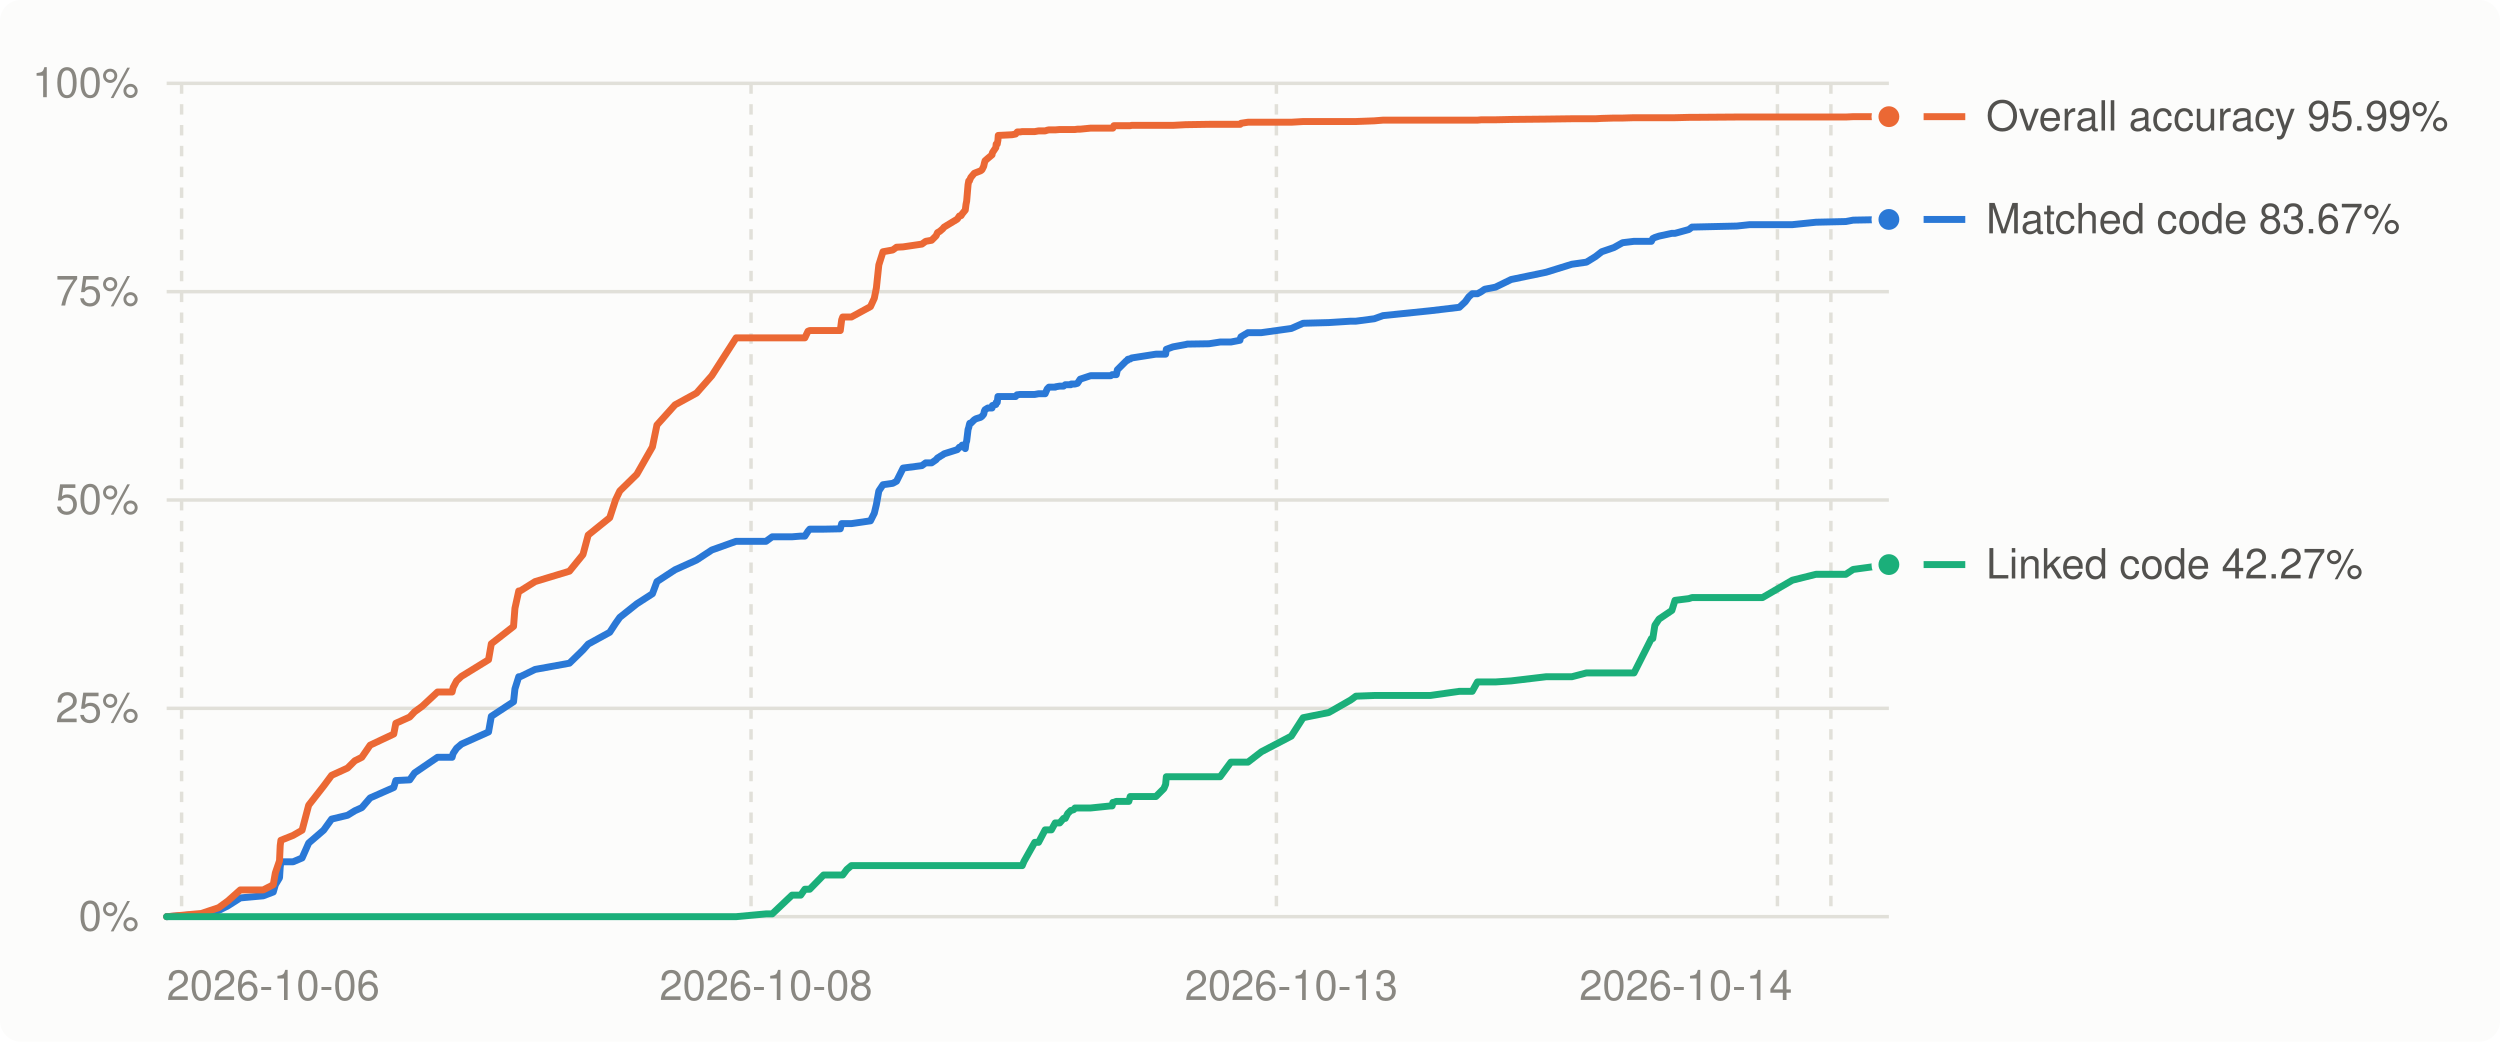
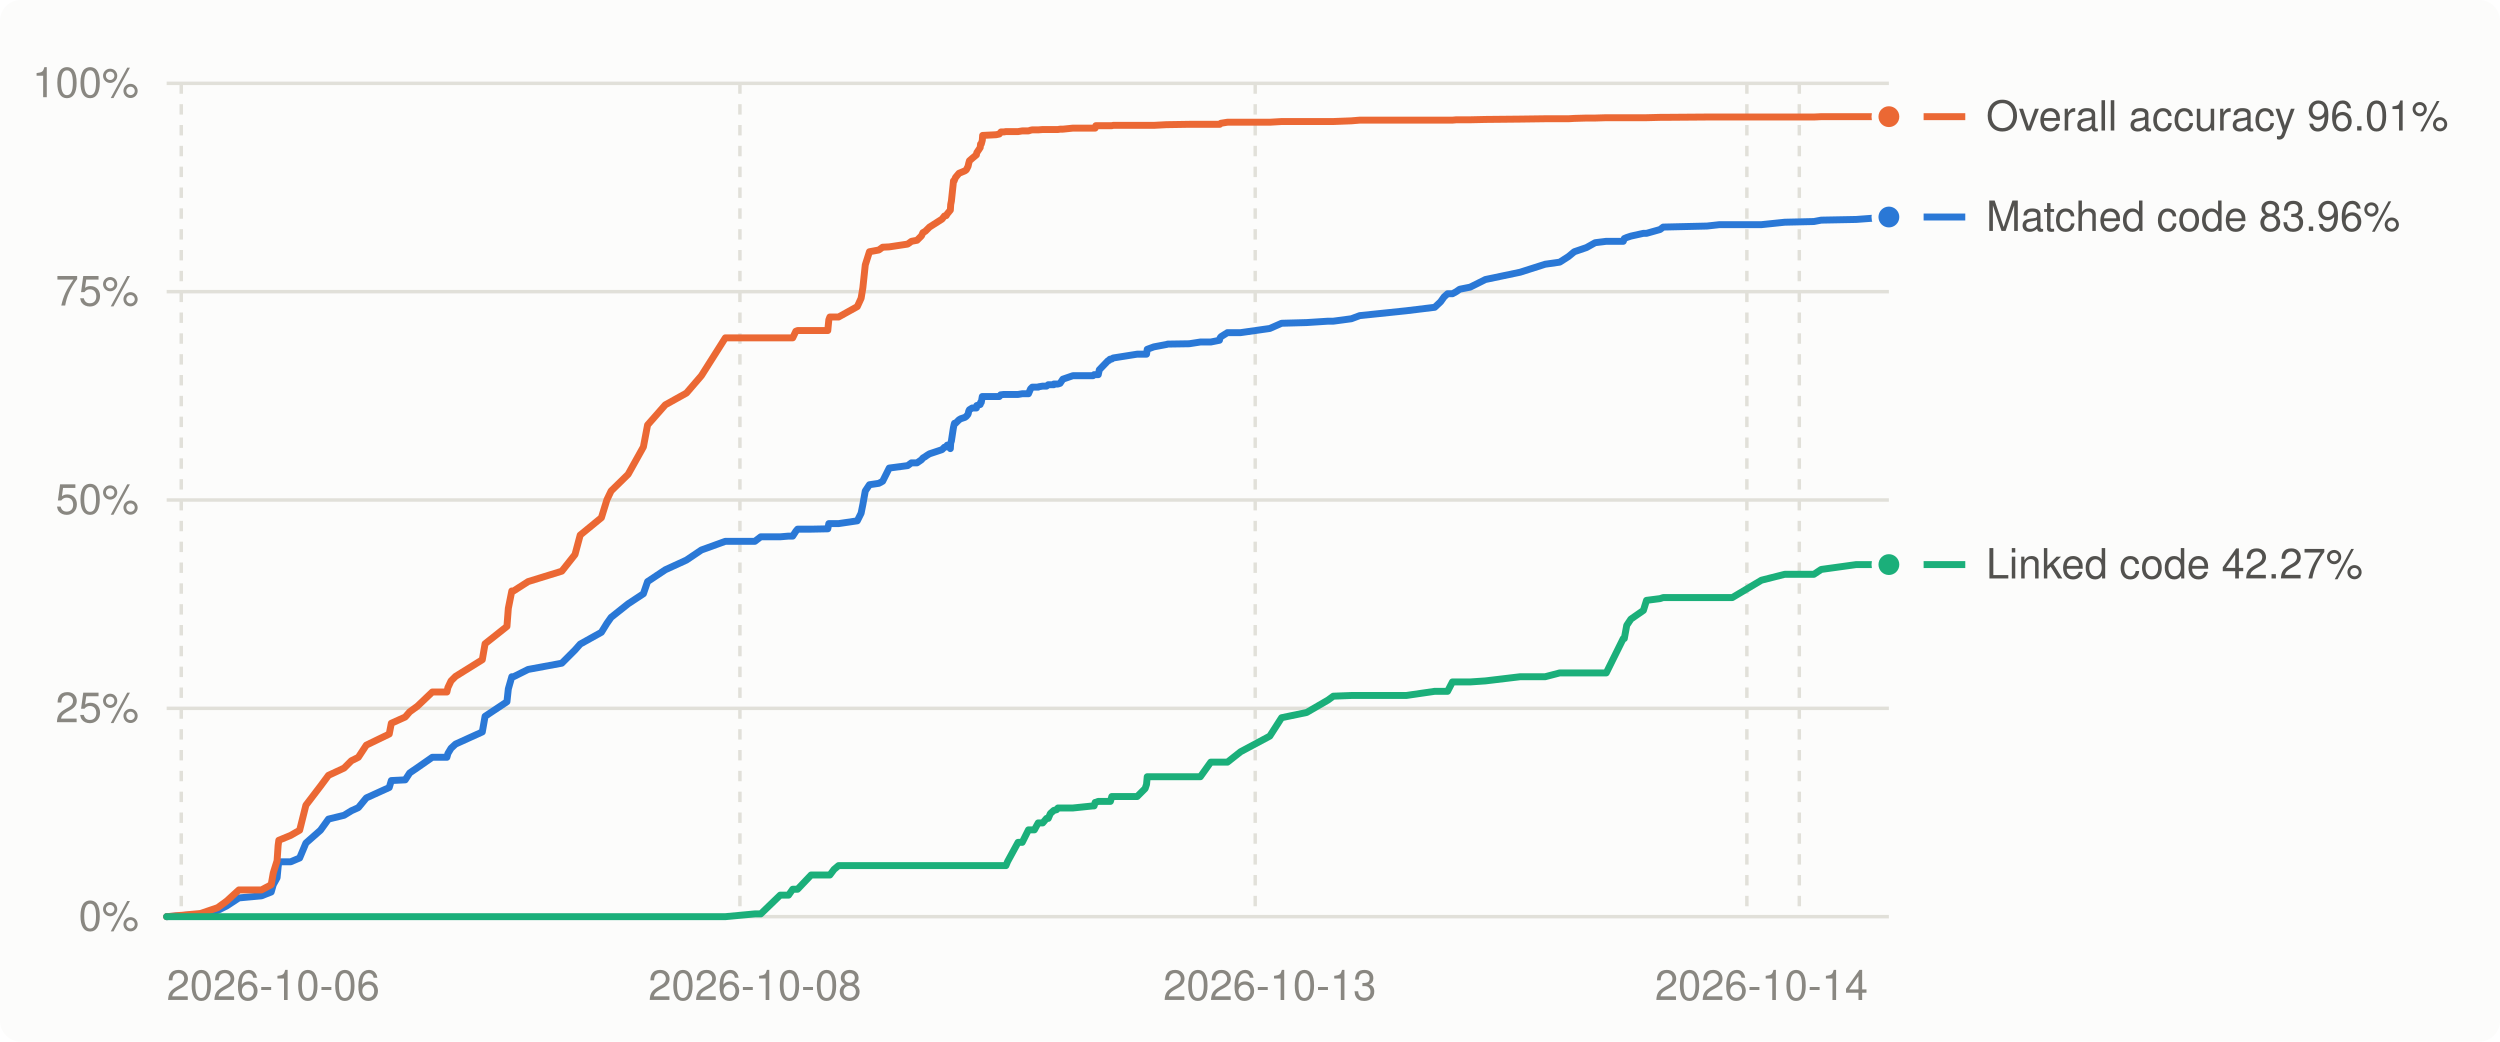
<svg xmlns="http://www.w3.org/2000/svg" viewBox="0 0 720 300" width="720" height="300" role="img" aria-label="Decompilation progress over time">
  <style>
.bg{fill:#fcfcfb}.grid{stroke:#e1e0d9}.muted{fill:#898781}.lbl{fill:#52514e}.ln0{stroke:#2a78d6}.dot0{fill:#2a78d6;stroke:#fcfcfb}.ln1{stroke:#eb6834}.dot1{fill:#eb6834;stroke:#fcfcfb}.ln2{stroke:#1baf7a}.dot2{fill:#1baf7a;stroke:#fcfcfb}
@media (prefers-color-scheme: dark){.bg{fill:#1a1a19}.grid{stroke:#2c2c2a}.muted{fill:#898781}.lbl{fill:#c3c2b7}.ln0{stroke:#3987e5}.dot0{fill:#3987e5;stroke:#1a1a19}.ln1{stroke:#d95926}.dot1{fill:#d95926;stroke:#1a1a19}.ln2{stroke:#199e70}.dot2{fill:#199e70;stroke:#1a1a19}}
text{font:12px -apple-system,BlinkMacSystemFont,'Segoe UI',Helvetica,Arial,sans-serif}
</style>
  <rect class="bg" width="720" height="300" rx="6" />
  <line x1="48" x2="544" y1="264.0" y2="264.0" class="grid" stroke-width="1" />
  <text x="40" y="268.0" class="muted" text-anchor="end">0%</text>
  <line x1="48" x2="544" y1="204.0" y2="204.0" class="grid" stroke-width="1" />
  <text x="40" y="208.0" class="muted" text-anchor="end">25%</text>
  <line x1="48" x2="544" y1="144.0" y2="144.0" class="grid" stroke-width="1" />
  <text x="40" y="148.0" class="muted" text-anchor="end">50%</text>
  <line x1="48" x2="544" y1="84.0" y2="84.0" class="grid" stroke-width="1" />
  <text x="40" y="88.0" class="muted" text-anchor="end">75%</text>
  <line x1="48" x2="544" y1="24.0" y2="24.0" class="grid" stroke-width="1" />
  <text x="40" y="28.0" class="muted" text-anchor="end">100%</text>
-   <line x1="52.3" x2="52.3" y1="24" y2="264" class="grid" stroke-width="1" stroke-dasharray="3 3" />
-   <line x1="216.3" x2="216.3" y1="24" y2="264" class="grid" stroke-width="1" stroke-dasharray="3 3" />
-   <line x1="367.6" x2="367.6" y1="24" y2="264" class="grid" stroke-width="1" stroke-dasharray="3 3" />
-   <line x1="511.9" x2="511.9" y1="24" y2="264" class="grid" stroke-width="1" stroke-dasharray="3 3" />
-   <line x1="527.3" x2="527.3" y1="24" y2="264" class="grid" stroke-width="1" stroke-dasharray="3 3" />
+   <line x1="52.2" x2="52.2" y1="24" y2="264" class="grid" stroke-width="1" stroke-dasharray="3 3" />
+   <line x1="213.1" x2="213.1" y1="24" y2="264" class="grid" stroke-width="1" stroke-dasharray="3 3" />
+   <line x1="361.5" x2="361.5" y1="24" y2="264" class="grid" stroke-width="1" stroke-dasharray="3 3" />
+   <line x1="503.1" x2="503.1" y1="24" y2="264" class="grid" stroke-width="1" stroke-dasharray="3 3" />
+   <line x1="518.2" x2="518.2" y1="24" y2="264" class="grid" stroke-width="1" stroke-dasharray="3 3" />
  <text class="muted" x="48.0" y="288" text-anchor="start">2026-10-06</text>
-   <text class="muted" x="220.6" y="288" text-anchor="middle">2026-10-08</text>
-   <text class="muted" x="371.9" y="288" text-anchor="middle">2026-10-13</text>
-   <text class="muted" x="516.2" y="288" text-anchor="end">2026-10-14</text>
-   <polyline points="48.0,264.0 56.6,263.4 57.9,263.3 63.0,262.2 65.6,260.9 69.2,258.6 75.8,258.0 78.7,256.9 79.3,254.8 80.5,252.8 80.7,249.7 80.9,248.2 84.4,248.2 87.0,247.1 88.9,242.8 93.2,239.1 95.5,235.9 100.1,234.8 102.2,233.5 104.2,232.6 106.6,229.8 113.4,226.8 114.0,224.8 118.0,224.6 119.4,222.6 121.6,221.1 126.0,218.1 130.2,218.1 130.5,217.0 131.5,215.5 132.9,214.3 140.7,210.8 141.5,206.3 147.9,202.1 148.3,198.4 149.4,194.9 149.8,194.9 154.1,192.8 164.0,191.0 167.9,187.2 169.4,185.5 175.6,182.1 177.3,179.5 178.5,177.8 183.4,173.9 187.9,171.0 189.2,167.5 194.4,164.1 200.6,161.3 205.0,158.4 212.0,155.9 220.6,155.9 222.4,154.6 228.1,154.6 230.6,154.4 231.8,154.4 232.7,153.0 233.2,152.4 237.2,152.4 242.0,152.3 242.4,150.8 242.7,150.8 243.9,150.8 245.2,150.8 250.7,150.0 251.8,147.8 252.4,145.3 253.1,141.4 254.3,139.6 257.1,139.2 258.2,138.6 260.1,134.8 265.5,134.1 266.6,133.3 268.3,133.3 269.6,132.4 270.0,131.9 270.7,131.5 270.8,131.4 271.5,131.0 271.9,130.7 275.7,129.5 276.3,128.8 276.8,128.7 277.1,128.2 278.0,129.2 278.2,127.6 278.4,127.0 278.8,123.7 279.0,123.1 279.2,122.2 279.3,121.9 279.6,121.9 280.6,120.9 281.1,120.6 282.4,120.2 282.8,119.9 283.3,119.3 283.5,118.4 283.7,118.0 284.5,117.5 285.7,117.5 285.8,116.8 286.8,116.5 286.9,115.9 287.2,115.9 287.4,114.2 287.5,114.2 289.6,114.2 291.5,114.2 292.5,114.2 292.9,113.7 293.0,113.7 293.8,113.6 294.4,113.6 294.9,113.6 298.0,113.6 299.1,113.4 301.0,113.4 301.6,112.0 302.1,111.5 302.8,111.5 303.9,111.5 304.0,111.4 305.2,111.2 306.3,111.2 306.8,110.8 307.5,110.8 308.4,110.8 308.5,110.6 309.2,110.6 309.5,110.6 309.6,110.6 310.3,110.4 311.1,109.2 314.1,108.2 319.9,108.2 320.3,107.9 320.5,107.9 320.8,107.9 321.0,107.9 321.5,107.9 321.8,106.5 324.4,103.9 324.7,103.8 324.8,103.5 325.1,103.4 325.5,103.4 325.9,103.1 332.9,102.0 335.2,102.0 335.7,102.0 335.9,100.6 337.8,99.9 341.6,99.2 341.9,99.1 348.2,99.0 351.4,98.5 354.5,98.5 357.1,98.0 357.2,97.5 357.4,97.0 359.4,95.8 363.3,95.8 371.9,94.6 375.3,93.1 382.7,92.9 389.0,92.5 390.5,92.5 395.8,91.8 398.3,90.9 411.9,89.5 420.3,88.5 422.0,86.9 423.0,85.5 424.0,84.6 425.5,84.6 426.6,84.0 427.6,83.3 430.7,82.7 435.2,80.5 445.3,78.4 452.7,76.1 456.9,75.5 459.5,73.9 461.3,72.5 464.8,71.3 467.3,69.9 470.6,69.5 475.6,69.5 476.0,68.7 476.6,68.4 477.8,68.0 481.5,67.2 482.4,67.2 486.4,66.1 487.3,65.4 500.2,65.1 503.9,64.7 507.6,64.7 516.2,64.7 523.0,64.0 531.6,63.8 533.7,63.4 544.0,63.2" fill="none" class="ln0" stroke-width="2" stroke-linejoin="round" stroke-linecap="round" />
-   <polyline points="48.0,264.0 56.6,263.2 57.9,263.1 63.0,261.4 65.6,259.5 69.2,256.3 75.8,256.3 78.7,254.8 79.3,251.4 80.5,247.9 80.7,243.5 80.9,242.0 84.4,240.6 87.0,239.1 88.9,231.9 93.2,226.4 95.5,223.3 100.1,221.2 102.2,219.1 104.2,218.1 106.6,214.6 113.4,211.4 114.0,208.3 118.0,206.5 119.4,205.0 121.6,203.4 126.0,199.3 130.2,199.3 130.5,198.0 131.5,196.1 132.9,194.8 140.7,190.0 141.5,185.4 147.9,180.4 148.3,175.2 149.4,170.2 149.8,170.2 154.1,167.5 164.0,164.5 167.9,159.7 169.4,154.1 175.6,149.1 177.3,143.9 178.5,141.4 183.4,136.6 187.9,128.7 189.2,122.4 194.4,116.6 200.6,113.2 205.0,108.2 212.0,97.3 220.6,97.3 222.4,97.3 228.1,97.3 230.6,97.3 231.8,97.3 232.7,95.4 233.2,95.2 237.2,95.2 242.0,95.2 242.4,92.1 242.7,91.3 243.9,91.3 245.2,91.3 250.7,88.3 251.8,85.9 252.4,82.9 253.1,76.3 254.3,72.5 257.1,72.0 258.2,71.2 260.1,71.1 265.5,70.3 266.6,69.5 268.3,69.2 269.6,67.9 270.0,67.0 270.7,66.6 270.8,66.5 271.5,65.9 271.9,65.4 275.7,63.1 276.3,62.2 276.8,62.1 277.1,61.6 278.0,60.5 278.2,58.9 278.4,57.9 278.8,53.2 279.0,52.1 279.2,52.1 279.3,51.8 279.6,51.1 280.6,49.9 281.1,49.7 282.4,49.2 282.8,48.9 283.3,47.9 283.5,47.0 283.7,46.3 284.5,45.6 285.7,44.6 285.8,44.0 286.8,42.5 286.9,41.5 287.2,41.5 287.4,40.4 287.5,39.0 289.6,38.9 291.5,38.8 292.5,38.6 292.9,38.1 293.0,38.0 293.8,38.0 294.4,37.9 294.9,37.9 298.0,37.9 299.1,37.7 301.0,37.7 301.6,37.5 302.1,37.4 302.8,37.4 303.9,37.4 304.0,37.4 305.2,37.3 306.3,37.3 306.8,37.3 307.5,37.3 308.4,37.3 308.5,37.3 309.2,37.3 309.5,37.3 309.6,37.3 310.3,37.2 311.1,37.2 314.1,36.9 319.9,36.9 320.3,36.9 320.5,36.9 320.8,36.2 321.0,36.2 321.5,36.2 321.8,36.2 324.4,36.2 324.7,36.2 324.8,36.2 325.1,36.2 325.5,36.2 325.9,36.1 332.9,36.1 335.2,36.1 335.7,36.1 335.9,36.1 337.8,36.1 341.6,35.9 341.9,35.9 348.2,35.8 351.4,35.8 354.5,35.8 357.1,35.8 357.2,35.8 357.4,35.5 359.4,35.2 363.3,35.2 371.9,35.2 375.3,35.0 382.7,35.0 389.0,35.0 390.5,35.0 395.8,34.8 398.3,34.6 411.9,34.6 420.3,34.6 422.0,34.6 423.0,34.6 424.0,34.6 425.5,34.6 426.6,34.5 427.6,34.5 430.7,34.5 435.2,34.4 445.3,34.3 452.7,34.2 456.9,34.2 459.5,34.2 461.3,34.1 464.8,34.0 467.3,34.0 470.6,33.9 475.6,33.9 476.0,33.9 476.6,33.9 477.8,33.9 481.5,33.9 482.4,33.9 486.4,33.8 487.3,33.8 500.2,33.7 503.9,33.7 507.6,33.7 516.2,33.7 523.0,33.7 531.6,33.7 533.7,33.6 544.0,33.6" fill="none" class="ln1" stroke-width="2" stroke-linejoin="round" stroke-linecap="round" />
-   <polyline points="48.0,264.0 56.6,264.0 57.9,264.0 63.0,264.0 65.6,264.0 69.2,264.0 75.8,264.0 78.7,264.0 79.3,264.0 80.5,264.0 80.7,264.0 80.9,264.0 84.4,264.0 87.0,264.0 88.9,264.0 93.2,264.0 95.5,264.0 100.1,264.0 102.2,264.0 104.2,264.0 106.6,264.0 113.4,264.0 114.0,264.0 118.0,264.0 119.4,264.0 121.6,264.0 126.0,264.0 130.2,264.0 130.5,264.0 131.5,264.0 132.9,264.0 140.7,264.0 141.5,264.0 147.9,264.0 148.3,264.0 149.4,264.0 149.8,264.0 154.1,264.0 164.0,264.0 167.9,264.0 169.4,264.0 175.6,264.0 177.3,264.0 178.5,264.0 183.4,264.0 187.9,264.0 189.2,264.0 194.4,264.0 200.6,264.0 205.0,264.0 212.0,264.0 220.6,263.2 222.4,263.2 228.1,257.8 230.6,257.8 231.8,256.1 232.7,256.1 233.2,256.1 237.2,252.0 242.0,252.0 242.4,252.0 242.7,252.0 243.9,250.4 245.2,249.3 250.7,249.3 251.8,249.3 252.4,249.3 253.1,249.3 254.3,249.3 257.1,249.3 258.2,249.3 260.1,249.3 265.5,249.3 266.6,249.3 268.3,249.3 269.6,249.3 270.0,249.3 270.7,249.3 270.8,249.3 271.5,249.3 271.9,249.3 275.7,249.3 276.3,249.3 276.8,249.3 277.1,249.3 278.0,249.3 278.2,249.3 278.4,249.3 278.8,249.3 279.0,249.3 279.2,249.3 279.3,249.3 279.6,249.3 280.6,249.3 281.1,249.3 282.4,249.3 282.8,249.3 283.3,249.3 283.5,249.3 283.7,249.3 284.5,249.3 285.7,249.3 285.8,249.3 286.8,249.3 286.9,249.3 287.2,249.3 287.4,249.3 287.5,249.3 289.6,249.3 291.5,249.3 292.5,249.3 292.9,249.3 293.0,249.3 293.8,249.3 294.4,249.3 294.9,248.1 298.0,242.6 299.1,242.6 301.0,239.0 301.6,239.0 302.1,239.0 302.8,239.0 303.9,237.0 304.0,237.0 305.2,237.0 306.3,235.7 306.8,235.7 307.5,234.3 308.4,233.4 308.5,233.4 309.2,233.2 309.5,232.9 309.6,232.7 310.3,232.7 311.1,232.7 314.1,232.7 319.9,232.1 320.3,232.1 320.5,231.1 320.8,231.1 321.0,231.0 321.5,230.8 321.8,230.8 324.4,230.8 324.7,230.8 324.8,230.8 325.1,230.8 325.5,229.4 325.9,229.4 332.9,229.4 335.2,227.1 335.7,225.9 335.9,223.7 337.8,223.7 341.6,223.7 341.9,223.7 348.2,223.7 351.4,223.7 354.5,219.5 357.1,219.5 357.2,219.5 357.4,219.5 359.4,219.5 363.3,216.5 371.9,212.0 375.3,206.7 382.7,205.2 389.0,201.6 390.5,200.5 395.8,200.3 398.3,200.3 411.9,200.3 420.3,199.1 422.0,199.1 423.0,199.1 424.0,199.1 425.5,196.4 426.6,196.4 427.6,196.4 430.7,196.4 435.2,196.1 445.3,194.9 452.7,194.9 456.9,193.8 459.5,193.8 461.3,193.8 464.8,193.8 467.3,193.8 470.6,193.8 475.6,183.9 476.0,183.9 476.6,180.1 477.8,178.3 481.5,175.8 482.4,172.9 486.4,172.4 487.3,172.1 500.2,172.1 503.9,172.1 507.6,172.1 516.2,167.1 523.0,165.4 531.6,165.4 533.7,164.0 544.0,162.6" fill="none" class="ln2" stroke-width="2" stroke-linejoin="round" stroke-linecap="round" />
-   <circle cx="544.0" cy="63.2" r="4" class="dot0" stroke-width="2" />
+   <text class="muted" x="217.4" y="288" text-anchor="middle">2026-10-08</text>
+   <text class="muted" x="365.7" y="288" text-anchor="middle">2026-10-13</text>
+   <text class="muted" x="507.3" y="288" text-anchor="middle">2026-10-14</text>
+   <polyline points="48.0,264.0 56.5,263.4 57.7,263.3 62.7,262.2 65.3,260.9 68.8,258.6 75.3,258.0 78.1,256.9 78.7,254.8 79.8,252.8 80.1,249.7 80.3,248.2 83.7,248.2 86.3,247.1 88.1,242.8 92.3,239.1 94.6,235.9 99.1,234.8 101.2,233.5 103.2,232.6 105.5,229.8 112.1,226.8 112.7,224.8 116.7,224.6 118.0,222.6 120.2,221.1 124.5,218.1 128.7,218.1 129.0,217.0 129.9,215.5 131.2,214.3 138.9,210.8 139.7,206.3 146.0,202.1 146.4,198.4 147.4,194.9 147.9,194.9 152.1,192.8 161.8,191.0 165.6,187.2 167.1,185.5 173.2,182.1 174.8,179.5 176.0,177.8 180.9,173.9 185.3,171.0 186.5,167.5 191.6,164.1 197.7,161.3 202.0,158.4 208.9,155.9 217.4,155.9 219.1,154.6 224.7,154.6 227.1,154.4 228.3,154.4 229.2,153.0 229.7,152.4 233.6,152.4 238.4,152.3 238.7,150.8 239.0,150.8 240.2,150.8 241.5,150.8 246.9,150.0 248.0,147.8 248.5,145.3 249.2,141.4 250.4,139.6 253.1,139.2 254.2,138.6 256.1,134.8 261.4,134.1 262.5,133.3 264.1,133.3 265.4,132.4 265.8,131.9 266.5,131.5 266.6,131.4 267.2,131.0 267.7,130.7 271.3,129.5 272.0,128.8 272.5,128.7 272.8,128.2 273.7,129.2 273.8,127.6 274.0,127.0 274.5,123.7 274.6,123.1 274.8,122.2 274.9,121.9 275.2,121.9 276.2,120.9 276.7,120.6 277.9,120.2 278.3,119.9 278.8,119.3 279.0,118.4 279.2,118.0 280.0,117.5 281.2,117.5 281.3,116.8 282.3,116.5 282.4,115.9 282.6,115.9 282.9,114.2 283.0,114.2 285.0,114.2 286.9,114.2 287.8,114.2 288.2,113.7 288.3,113.7 289.1,113.6 289.7,113.6 290.2,113.6 293.2,113.6 294.4,113.4 296.2,113.4 296.8,112.0 297.3,111.5 297.9,111.5 299.0,111.5 299.1,111.4 300.3,111.2 301.4,111.2 301.9,110.8 302.5,110.8 303.5,110.8 303.5,110.6 304.3,110.6 304.5,110.6 304.7,110.6 305.3,110.4 306.1,109.2 309.0,108.2 314.8,108.2 315.1,107.9 315.4,107.9 315.6,107.9 315.8,107.9 316.3,107.9 316.6,106.5 319.1,103.9 319.4,103.8 319.6,103.5 319.8,103.4 320.2,103.4 320.6,103.1 327.5,102.0 329.8,102.0 330.2,102.0 330.4,100.6 332.3,99.9 336.0,99.2 336.3,99.1 342.5,99.0 345.7,98.5 348.7,98.5 351.2,98.0 351.3,97.5 351.6,97.0 353.5,95.8 357.3,95.8 365.7,94.6 369.1,93.1 376.3,92.9 382.5,92.5 384.0,92.5 389.2,91.8 391.6,90.9 405.0,89.5 413.2,88.5 414.9,86.9 415.9,85.5 416.9,84.6 418.3,84.6 419.4,84.0 420.4,83.3 423.4,82.7 427.8,80.5 437.8,78.4 445.0,76.1 449.2,75.5 451.7,73.9 453.4,72.5 456.9,71.3 459.4,69.9 462.6,69.5 467.5,69.5 467.8,68.7 468.5,68.4 469.7,68.0 473.3,67.2 474.2,67.2 478.1,66.1 479.0,65.4 491.6,65.1 495.2,64.7 498.9,64.7 507.3,64.7 514.0,64.0 522.4,63.8 524.5,63.4 534.6,63.2 544.0,62.5" fill="none" class="ln0" stroke-width="2" stroke-linejoin="round" stroke-linecap="round" />
+   <polyline points="48.0,264.0 56.5,263.2 57.7,263.1 62.7,261.4 65.3,259.5 68.8,256.3 75.3,256.3 78.1,254.8 78.7,251.4 79.8,247.9 80.1,243.5 80.3,242.0 83.7,240.6 86.3,239.1 88.1,231.9 92.3,226.4 94.6,223.3 99.1,221.2 101.2,219.1 103.2,218.1 105.5,214.6 112.1,211.4 112.7,208.3 116.7,206.5 118.0,205.0 120.2,203.4 124.5,199.3 128.7,199.3 129.0,198.0 129.9,196.1 131.2,194.8 138.9,190.0 139.7,185.4 146.0,180.4 146.4,175.2 147.4,170.2 147.9,170.2 152.1,167.5 161.8,164.5 165.6,159.7 167.1,154.1 173.2,149.1 174.8,143.9 176.0,141.4 180.9,136.6 185.3,128.7 186.5,122.4 191.6,116.6 197.7,113.2 202.0,108.2 208.9,97.3 217.4,97.3 219.1,97.3 224.7,97.3 227.1,97.3 228.3,97.3 229.2,95.4 229.7,95.2 233.6,95.2 238.4,95.2 238.7,92.1 239.0,91.3 240.2,91.3 241.5,91.3 246.9,88.3 248.0,85.9 248.5,82.9 249.2,76.3 250.4,72.5 253.1,72.0 254.2,71.2 256.1,71.1 261.4,70.3 262.5,69.5 264.1,69.2 265.4,67.9 265.8,67.0 266.5,66.6 266.6,66.5 267.2,65.9 267.7,65.4 271.3,63.1 272.0,62.2 272.5,62.1 272.8,61.6 273.7,60.5 273.8,58.9 274.0,57.9 274.5,53.2 274.6,52.1 274.8,52.1 274.9,51.8 275.2,51.1 276.2,49.9 276.7,49.7 277.9,49.2 278.3,48.9 278.8,47.9 279.0,47.0 279.2,46.3 280.0,45.6 281.2,44.6 281.3,44.0 282.3,42.5 282.4,41.5 282.6,41.5 282.9,40.4 283.0,39.0 285.0,38.9 286.9,38.8 287.8,38.6 288.2,38.1 288.3,38.0 289.1,38.0 289.7,37.9 290.2,37.9 293.2,37.9 294.4,37.7 296.2,37.7 296.8,37.5 297.3,37.4 297.9,37.4 299.0,37.4 299.1,37.4 300.3,37.3 301.4,37.3 301.9,37.3 302.5,37.3 303.5,37.3 303.5,37.3 304.3,37.3 304.5,37.3 304.7,37.3 305.3,37.2 306.1,37.2 309.0,36.9 314.8,36.9 315.1,36.9 315.4,36.9 315.6,36.2 315.8,36.2 316.3,36.2 316.6,36.2 319.1,36.2 319.4,36.2 319.6,36.2 319.8,36.2 320.2,36.2 320.6,36.1 327.5,36.1 329.8,36.1 330.2,36.1 330.4,36.1 332.3,36.1 336.0,35.9 336.3,35.9 342.5,35.8 345.7,35.8 348.7,35.8 351.2,35.8 351.3,35.8 351.6,35.5 353.5,35.2 357.3,35.2 365.7,35.2 369.1,35.0 376.3,35.0 382.5,35.0 384.0,35.0 389.2,34.8 391.6,34.6 405.0,34.6 413.2,34.6 414.9,34.6 415.9,34.6 416.9,34.6 418.3,34.6 419.4,34.5 420.4,34.5 423.4,34.5 427.8,34.4 437.8,34.3 445.0,34.2 449.2,34.2 451.7,34.2 453.4,34.1 456.9,34.0 459.4,34.0 462.6,33.9 467.5,33.9 467.8,33.9 468.5,33.9 469.7,33.9 473.3,33.9 474.2,33.9 478.1,33.8 479.0,33.8 491.6,33.7 495.2,33.7 498.9,33.7 507.3,33.7 514.0,33.7 522.4,33.7 524.5,33.6 534.6,33.6 544.0,33.6" fill="none" class="ln1" stroke-width="2" stroke-linejoin="round" stroke-linecap="round" />
+   <polyline points="48.0,264.0 56.5,264.0 57.7,264.0 62.7,264.0 65.3,264.0 68.8,264.0 75.3,264.0 78.1,264.0 78.7,264.0 79.8,264.0 80.1,264.0 80.3,264.0 83.7,264.0 86.3,264.0 88.1,264.0 92.3,264.0 94.6,264.0 99.1,264.0 101.2,264.0 103.2,264.0 105.5,264.0 112.1,264.0 112.7,264.0 116.7,264.0 118.0,264.0 120.2,264.0 124.5,264.0 128.7,264.0 129.0,264.0 129.9,264.0 131.2,264.0 138.9,264.0 139.7,264.0 146.0,264.0 146.4,264.0 147.4,264.0 147.9,264.0 152.1,264.0 161.8,264.0 165.6,264.0 167.1,264.0 173.2,264.0 174.8,264.0 176.0,264.0 180.9,264.0 185.3,264.0 186.5,264.0 191.6,264.0 197.7,264.0 202.0,264.0 208.9,264.0 217.4,263.2 219.1,263.2 224.7,257.8 227.1,257.8 228.3,256.1 229.2,256.1 229.7,256.1 233.6,252.0 238.4,252.0 238.7,252.0 239.0,252.0 240.2,250.4 241.5,249.3 246.9,249.3 248.0,249.3 248.5,249.3 249.2,249.3 250.4,249.3 253.1,249.3 254.2,249.3 256.1,249.3 261.4,249.3 262.5,249.3 264.1,249.3 265.4,249.3 265.8,249.3 266.5,249.3 266.6,249.3 267.2,249.3 267.7,249.3 271.3,249.3 272.0,249.3 272.5,249.3 272.8,249.3 273.7,249.3 273.8,249.3 274.0,249.3 274.5,249.3 274.6,249.3 274.8,249.3 274.9,249.3 275.2,249.3 276.2,249.3 276.7,249.3 277.9,249.3 278.3,249.3 278.8,249.3 279.0,249.3 279.2,249.3 280.0,249.3 281.2,249.3 281.3,249.3 282.3,249.3 282.4,249.3 282.6,249.3 282.9,249.3 283.0,249.3 285.0,249.3 286.9,249.3 287.8,249.3 288.2,249.3 288.3,249.3 289.1,249.3 289.7,249.3 290.2,248.1 293.2,242.6 294.4,242.6 296.2,239.0 296.8,239.0 297.3,239.0 297.9,239.0 299.0,237.0 299.1,237.0 300.3,237.0 301.4,235.7 301.9,235.7 302.5,234.3 303.5,233.4 303.5,233.4 304.3,233.2 304.5,232.9 304.7,232.7 305.3,232.7 306.1,232.7 309.0,232.7 314.8,232.1 315.1,232.1 315.4,231.1 315.6,231.1 315.8,231.0 316.3,230.8 316.6,230.8 319.1,230.8 319.4,230.8 319.6,230.8 319.8,230.8 320.2,229.4 320.6,229.4 327.5,229.4 329.8,227.1 330.2,225.9 330.4,223.7 332.3,223.7 336.0,223.7 336.3,223.7 342.5,223.7 345.7,223.7 348.7,219.5 351.2,219.5 351.3,219.5 351.6,219.5 353.5,219.5 357.3,216.5 365.7,212.0 369.1,206.7 376.3,205.2 382.5,201.6 384.0,200.5 389.2,200.3 391.6,200.3 405.0,200.3 413.2,199.1 414.9,199.1 415.9,199.1 416.9,199.1 418.3,196.4 419.4,196.4 420.4,196.4 423.4,196.4 427.8,196.1 437.8,194.9 445.0,194.9 449.2,193.8 451.7,193.8 453.4,193.8 456.9,193.8 459.4,193.8 462.6,193.8 467.5,183.9 467.8,183.9 468.5,180.1 469.7,178.3 473.3,175.8 474.2,172.9 478.1,172.4 479.0,172.1 491.6,172.1 495.2,172.1 498.9,172.1 507.3,167.1 514.0,165.4 522.4,165.4 524.5,164.0 534.6,162.6 544.0,162.6" fill="none" class="ln2" stroke-width="2" stroke-linejoin="round" stroke-linecap="round" />
+   <circle cx="544.0" cy="62.5" r="4" class="dot0" stroke-width="2" />
  <circle cx="544.0" cy="33.6" r="4" class="dot1" stroke-width="2" />
  <circle cx="544.0" cy="162.6" r="4" class="dot2" stroke-width="2" />
  <line x1="554" x2="566" y1="162.6" y2="162.6" class="ln2" stroke-width="2" />
  <text class="lbl" x="572" y="166.6">Linked code 42.27%</text>
-   <line x1="554" x2="566" y1="63.2" y2="63.2" class="ln0" stroke-width="2" />
-   <text class="lbl" x="572" y="67.2">Matched code 83.67%</text>
+   <line x1="554" x2="566" y1="62.5" y2="62.5" class="ln0" stroke-width="2" />
+   <text class="lbl" x="572" y="66.5">Matched code 83.96%</text>
  <line x1="554" x2="566" y1="33.6" y2="33.6" class="ln1" stroke-width="2" />
-   <text class="lbl" x="572" y="37.6">Overall accuracy 95.99%</text>
+   <text class="lbl" x="572" y="37.6">Overall accuracy 96.01%</text>
</svg>
